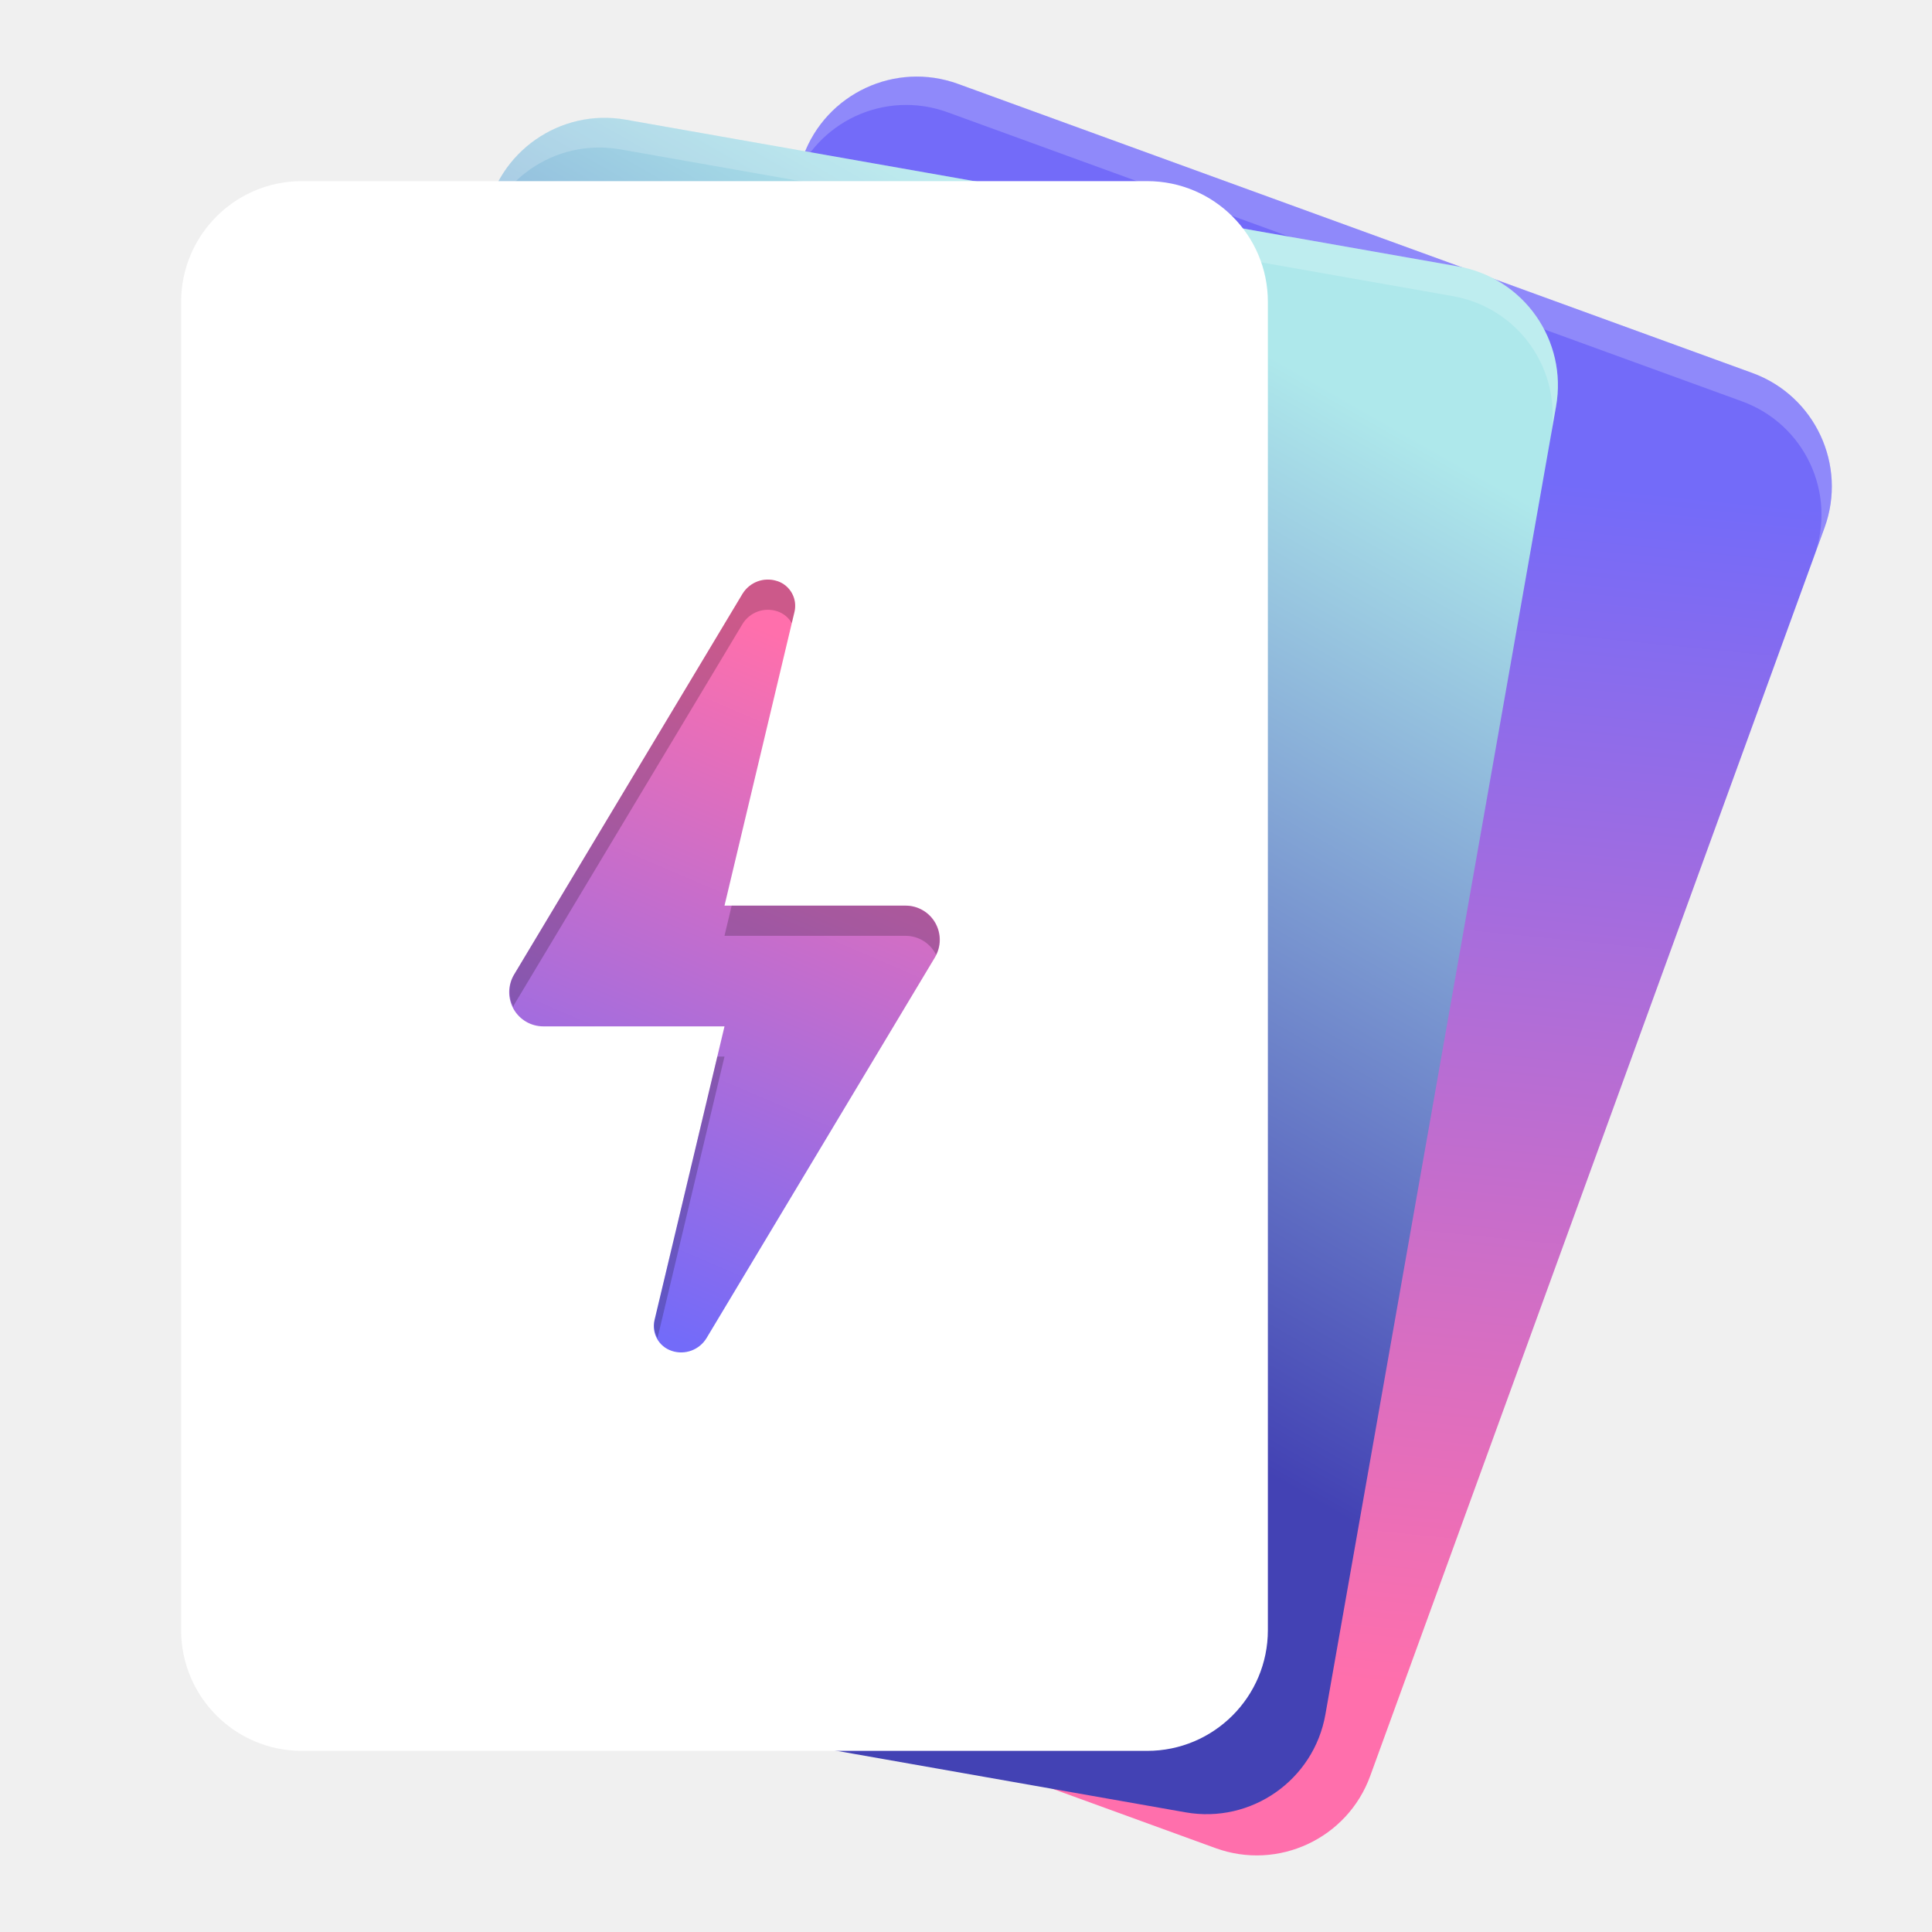
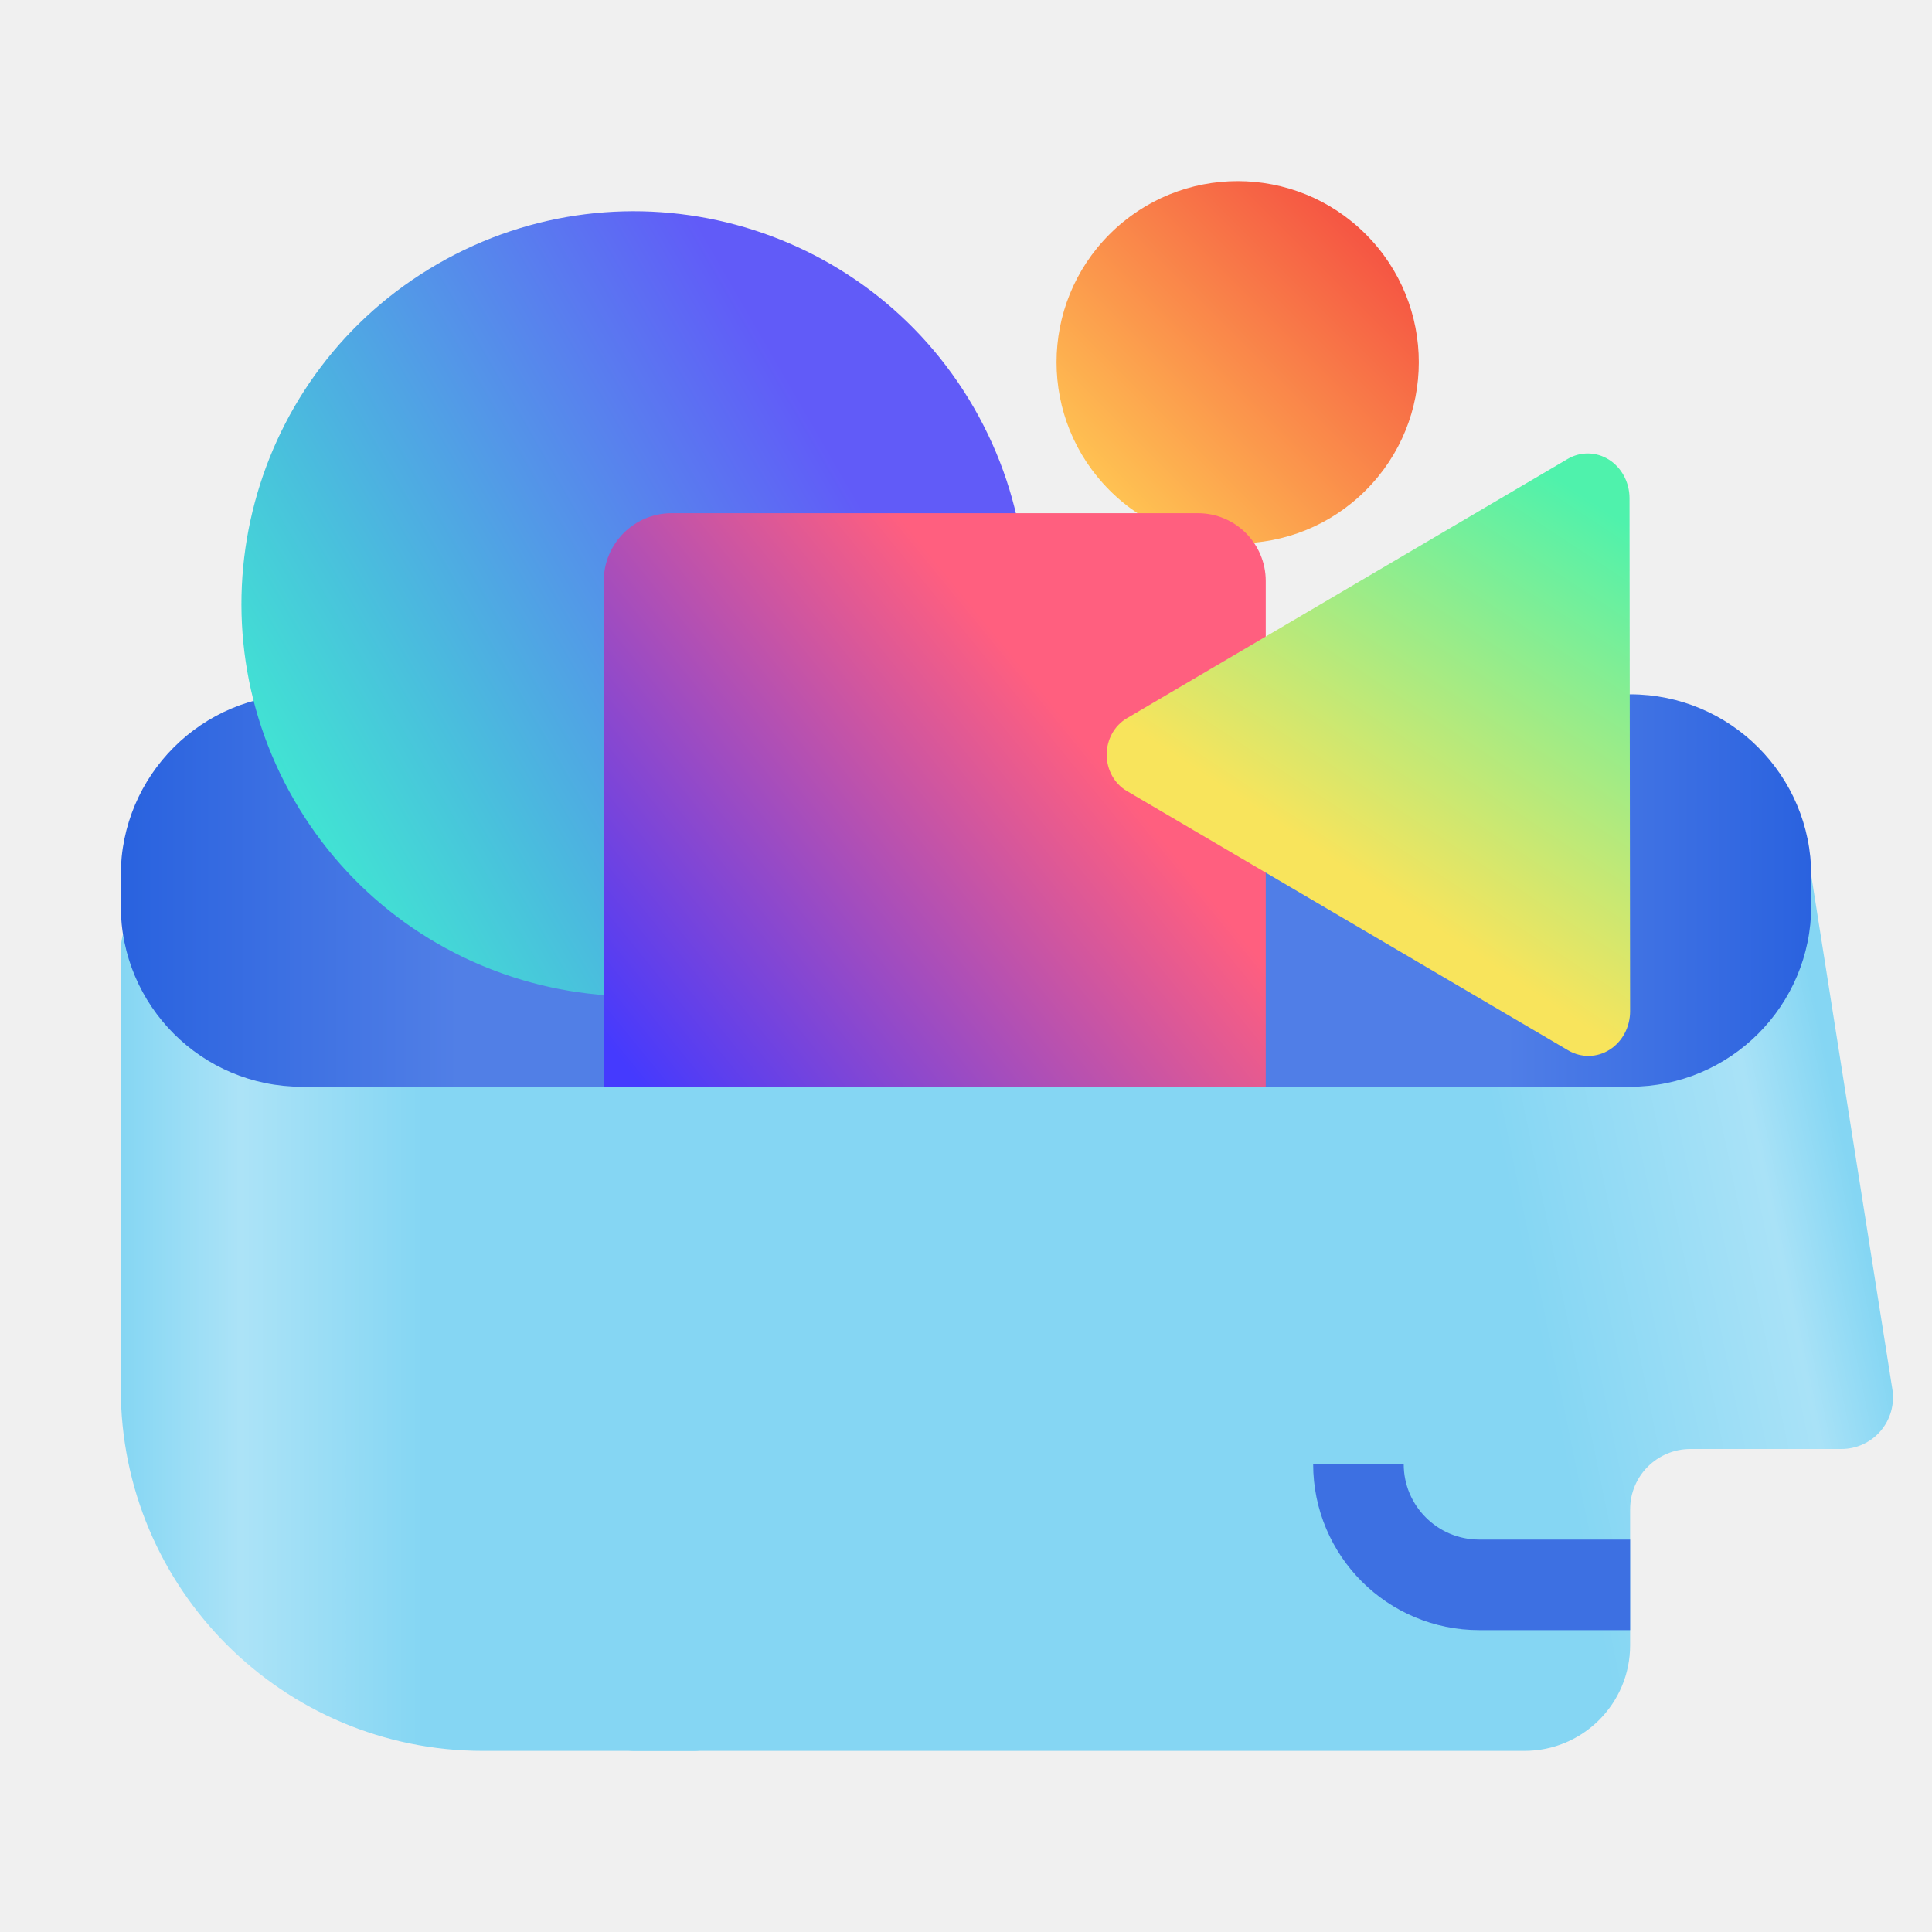
<svg xmlns="http://www.w3.org/2000/svg" height="128px" viewBox="0 0 128 128" width="128px">
-   <linearGradient id="a" gradientTransform="matrix(0.939693 0.34202 -0.34202 0.939693 0 -172)" gradientUnits="userSpaceOnUse" x1="187.344" x2="167.5" y1="234.039" y2="156.127">
-     <stop offset="0" stop-color="#ff6fac" />
-     <stop offset="1" stop-color="#736bf9" />
+   <linearGradient id="a" gradientUnits="userSpaceOnUse" x1="8" x2="109.388" y1="89" y2="89">
+     <stop offset="0" stop-color="#85d6f3" />
+     <stop offset="0.079" stop-color="#ace3f7" />
+     <stop offset="0.197" stop-color="#85d6f3" />
  </linearGradient>
-   <linearGradient id="b" gradientTransform="matrix(0.984808 0.173648 -0.173648 0.984808 0 -172)" gradientUnits="userSpaceOnUse" x1="103.542" x2="125.332" y1="241.692" y2="180.986">
-     <stop offset="0" stop-color="#4342b4" />
-     <stop offset="1" stop-color="#aee8eb" />
+   <linearGradient id="b" gradientUnits="userSpaceOnUse" x1="122.671" x2="100.698" y1="78.027" y2="82.547">
+     <stop offset="0" stop-color="#85d6f3" />
+     <stop offset="0.25" stop-color="#a9e2f7" />
+     <stop offset="1" stop-color="#85d6f3" />
  </linearGradient>
-   <linearGradient id="c" gradientUnits="userSpaceOnUse" x1="38" x2="56" y1="86" y2="44">
-     <stop offset="0" stop-color="#736bf9" />
-     <stop offset="1" stop-color="#ff6fac" />
+   <linearGradient id="c" gradientTransform="matrix(1.120003 0 0 1 -7.68034 -176)" gradientUnits="userSpaceOnUse" x1="14" x2="114" y1="235" y2="235">
+     <stop offset="0" stop-color="#2962df" />
+     <stop offset="0.2" stop-color="#517fe6" />
+     <stop offset="0.82" stop-color="#507ee7" />
+     <stop offset="1" stop-color="#2a62df" />
  </linearGradient>
-   <path d="m 63.473 5.559 l 52.625 19.152 c 4.152 1.512 6.293 6.102 4.781 10.254 l -30.098 82.695 c -1.512 4.152 -6.102 6.293 -10.254 4.781 l -52.625 -19.152 c -4.152 -1.512 -6.293 -6.102 -4.781 -10.254 l 30.098 -82.695 c 1.512 -4.152 6.102 -6.293 10.254 -4.781 z m 0 0" fill="url(#a)" />
-   <path d="m 61.113 5.082 c -3.41 -0.168 -6.66 1.875 -7.895 5.258 l -0.676 1.863 c 1.523 -4.152 6.086 -6.277 10.246 -4.762 l 52.621 19.148 c 4.164 1.516 6.297 6.09 4.785 10.254 l 0.68 -1.879 c 1.52 -4.164 -0.613 -8.734 -4.777 -10.254 l -52.621 -19.152 c -0.781 -0.285 -1.578 -0.441 -2.363 -0.477 z m 0 0" fill="#ffffff" fill-opacity="0.2" />
-   <path d="m 41.457 7.93 l 55.148 9.723 c 4.352 0.766 7.254 4.918 6.488 9.266 l -15.281 86.664 c -0.766 4.352 -4.918 7.258 -9.27 6.488 l -55.148 -9.723 c -4.352 -0.766 -7.254 -4.918 -6.488 -9.266 l 15.281 -86.664 c 0.766 -4.352 4.918 -7.258 9.27 -6.488 z m 0 0" fill="url(#b)" />
-   <path d="m 39.836 7.809 c -3.727 0.098 -6.977 2.789 -7.648 6.609 l -0.344 1.957 c 0.773 -4.355 4.902 -7.246 9.266 -6.477 l 55.148 9.723 c 4.363 0.77 7.258 4.902 6.488 9.27 l 0.348 -1.969 c 0.77 -4.367 -2.125 -8.5 -6.488 -9.27 l -55.148 -9.723 c -0.547 -0.098 -1.09 -0.137 -1.621 -0.121 z m 0 0" fill="#ffffff" fill-opacity="0.2" />
-   <path d="m 20 12 h 56 c 4.418 0 8 3.582 8 8 v 88 c 0 4.418 -3.582 8 -8 8 h -56 c -4.418 0 -8 -3.582 -8 -8 v -88 c 0 -4.418 3.582 -8 8 -8 z m 0 0" fill="#ffffff" />
-   <path d="m 48 68 l -4.637 19.469 c -0.203 0.867 0.285 1.746 1.133 2.027 l 0.008 0.004 c 0.875 0.293 1.832 -0.062 2.309 -0.852 l 15.129 -25.219 c 0.422 -0.699 0.43 -1.57 0.031 -2.281 c -0.402 -0.711 -1.156 -1.148 -1.973 -1.148 h -12 l 4.637 -19.465 c 0.203 -0.871 -0.285 -1.75 -1.133 -2.035 h -0.008 c -0.875 -0.293 -1.832 0.062 -2.309 0.852 l -15.129 25.219 c -0.422 0.699 -0.43 1.57 -0.031 2.281 c 0.402 0.711 1.156 1.148 1.973 1.148 z m 0 0" fill="url(#c)" />
-   <path d="m 50.621 38.414 c -0.594 0.078 -1.121 0.422 -1.434 0.938 l -15.129 25.219 c -0.375 0.66 -0.395 1.465 -0.047 2.141 c 0.012 -0.047 0.027 -0.094 0.047 -0.141 l 15.129 -25.219 c 0.477 -0.789 1.434 -1.145 2.309 -0.852 h 0.008 c 0.402 0.137 0.742 0.414 0.953 0.781 l 0.18 -0.75 c 0.203 -0.867 -0.285 -1.746 -1.133 -2.031 h -0.008 c -0.281 -0.094 -0.582 -0.125 -0.875 -0.086 z m -2.145 21.586 l -0.477 2 h 12 c 0.859 0.004 1.641 0.492 2.02 1.262 c 0.344 -0.699 0.301 -1.527 -0.109 -2.188 c -0.41 -0.664 -1.133 -1.07 -1.91 -1.074 z m -0.953 10 l -4.16 17.469 c -0.074 0.402 -0.004 0.816 0.199 1.176 l 4.438 -18.645 z m 0 0" fill-opacity="0.2" />
+   <linearGradient id="d" gradientTransform="matrix(0.978985 -0.565217 0.565217 0.978985 -123.4652 -151.6376)" gradientUnits="userSpaceOnUse" x1="19" x2="56.417" y1="220" y2="220">
+     <stop offset="0" stop-color="#41e3d3" />
+     <stop offset="1" stop-color="#615bf8" />
+   </linearGradient>
+   <linearGradient id="e" gradientTransform="matrix(0.733668 -0.733668 -0.733668 -0.733668 169.7214 229.1082)" gradientUnits="userSpaceOnUse" x1="68.434" x2="91.566" y1="199.566" y2="199.566">
+     <stop offset="0" stop-color="#ffc252" />
+     <stop offset="1" stop-color="#f55543" />
+   </linearGradient>
+   <linearGradient id="f" gradientTransform="matrix(1.096512 0 0 1 -8.170013 -174)" gradientUnits="userSpaceOnUse" x1="43.93" x2="72.079" y1="242.919" y2="222">
+     <stop offset="0" stop-color="#453afe" />
+     <stop offset="1" stop-color="#ff5f7f" />
+   </linearGradient>
+   <linearGradient id="g" gradientTransform="matrix(-1.169108 0 0 1.249985 189.8581 -235.4968)" gradientUnits="userSpaceOnUse" x1="83.703" x2="71.136" y1="235.958" y2="215.6">
+     <stop offset="0" stop-color="#f8e45c" />
+     <stop offset="1" stop-color="#4ff2ac" />
+   </linearGradient>
+   <path d="m 47 58 l 0.965 56 c 0.012 0.527 -0.191 1.035 -0.562 1.414 c -0.371 0.375 -0.875 0.586 -1.402 0.586 h -14 c -13.254 0 -24 -10.746 -24 -24 v -29 c 0 -2.227 1.773 -4.047 4 -4.102 z m 0 0" fill="url(#a)" />
+   <path d="m 120 58 l 5.375 34.051 c 0.156 0.984 -0.129 1.992 -0.777 2.75 c -0.648 0.762 -1.598 1.199 -2.598 1.199 h -10 c -2.211 0 -4 1.789 -4 4 v 9 c 0 3.867 -3.133 7 -7 7 h -59 c -1.105 0 -2 -0.895 -2 -2 v -53 c 0 -1.109 0.891 -2.012 2 -2.023 z m 0 0" fill="url(#b)" />
+   <path d="m 20 46 h 88 c 6.629 0 12 5.371 12 12 v 2 c 0 6.629 -5.371 12 -12 12 h -88 c -6.629 0 -12 -5.371 -12 -12 v -2 c 0 -6.629 5.371 -12 12 -12 z m 0 0" fill="url(#c)" />
+   <path d="m 64.516 27 c 7.18 12.438 2.922 28.336 -9.516 35.516 s -28.336 2.922 -35.516 -9.516 s -2.922 -28.336 9.516 -35.516 s 28.336 -2.922 35.516 9.516 z m 0 0" fill="url(#d)" />
+   <path d="m 90.484 15.516 c -4.684 -4.688 -12.285 -4.688 -16.969 0 c -4.688 4.684 -4.688 12.285 0 16.969 c 4.684 4.688 12.285 4.688 16.969 0 c 4.688 -4.684 4.688 -12.285 0 -16.969 z m 0 0" fill="url(#e)" />
+   <path d="m 44.496 34 h 34.871 c 2.48 0 4.492 2.012 4.492 4.496 v 39.008 c 0 2.484 -2.012 4.496 -4.492 4.496 h -34.871 c -2.484 0 -4.496 -2.012 -4.496 -4.496 v -39.008 c 0 -2.484 2.012 -4.496 4.496 -4.496 z m 0 0" fill="url(#f)" />
+   <path d="m 103.855 30.41 l -29.203 17.18 c -0.82 0.484 -1.332 1.406 -1.332 2.41 c 0.004 1 0.512 1.926 1.336 2.406 l 29.25 17.188 c 0.859 0.5 1.898 0.484 2.738 -0.051 c 0.84 -0.531 1.355 -1.5 1.355 -2.543 l -0.039 -34 c -0.004 -1.047 -0.52 -2.012 -1.363 -2.547 c -0.844 -0.531 -1.883 -0.547 -2.742 -0.043 z m 0 0" fill="url(#g)" />
+   <path d="m 36 92 h 56 v -20 h -56 z m 0 0" fill="#85d6f3" />
+   <path d="m 108 105 h -10 c -4.418 0 -8 -3.582 -8 -8" fill="none" stroke="#3d70e2" stroke-linejoin="round" stroke-width="6" />
</svg>
